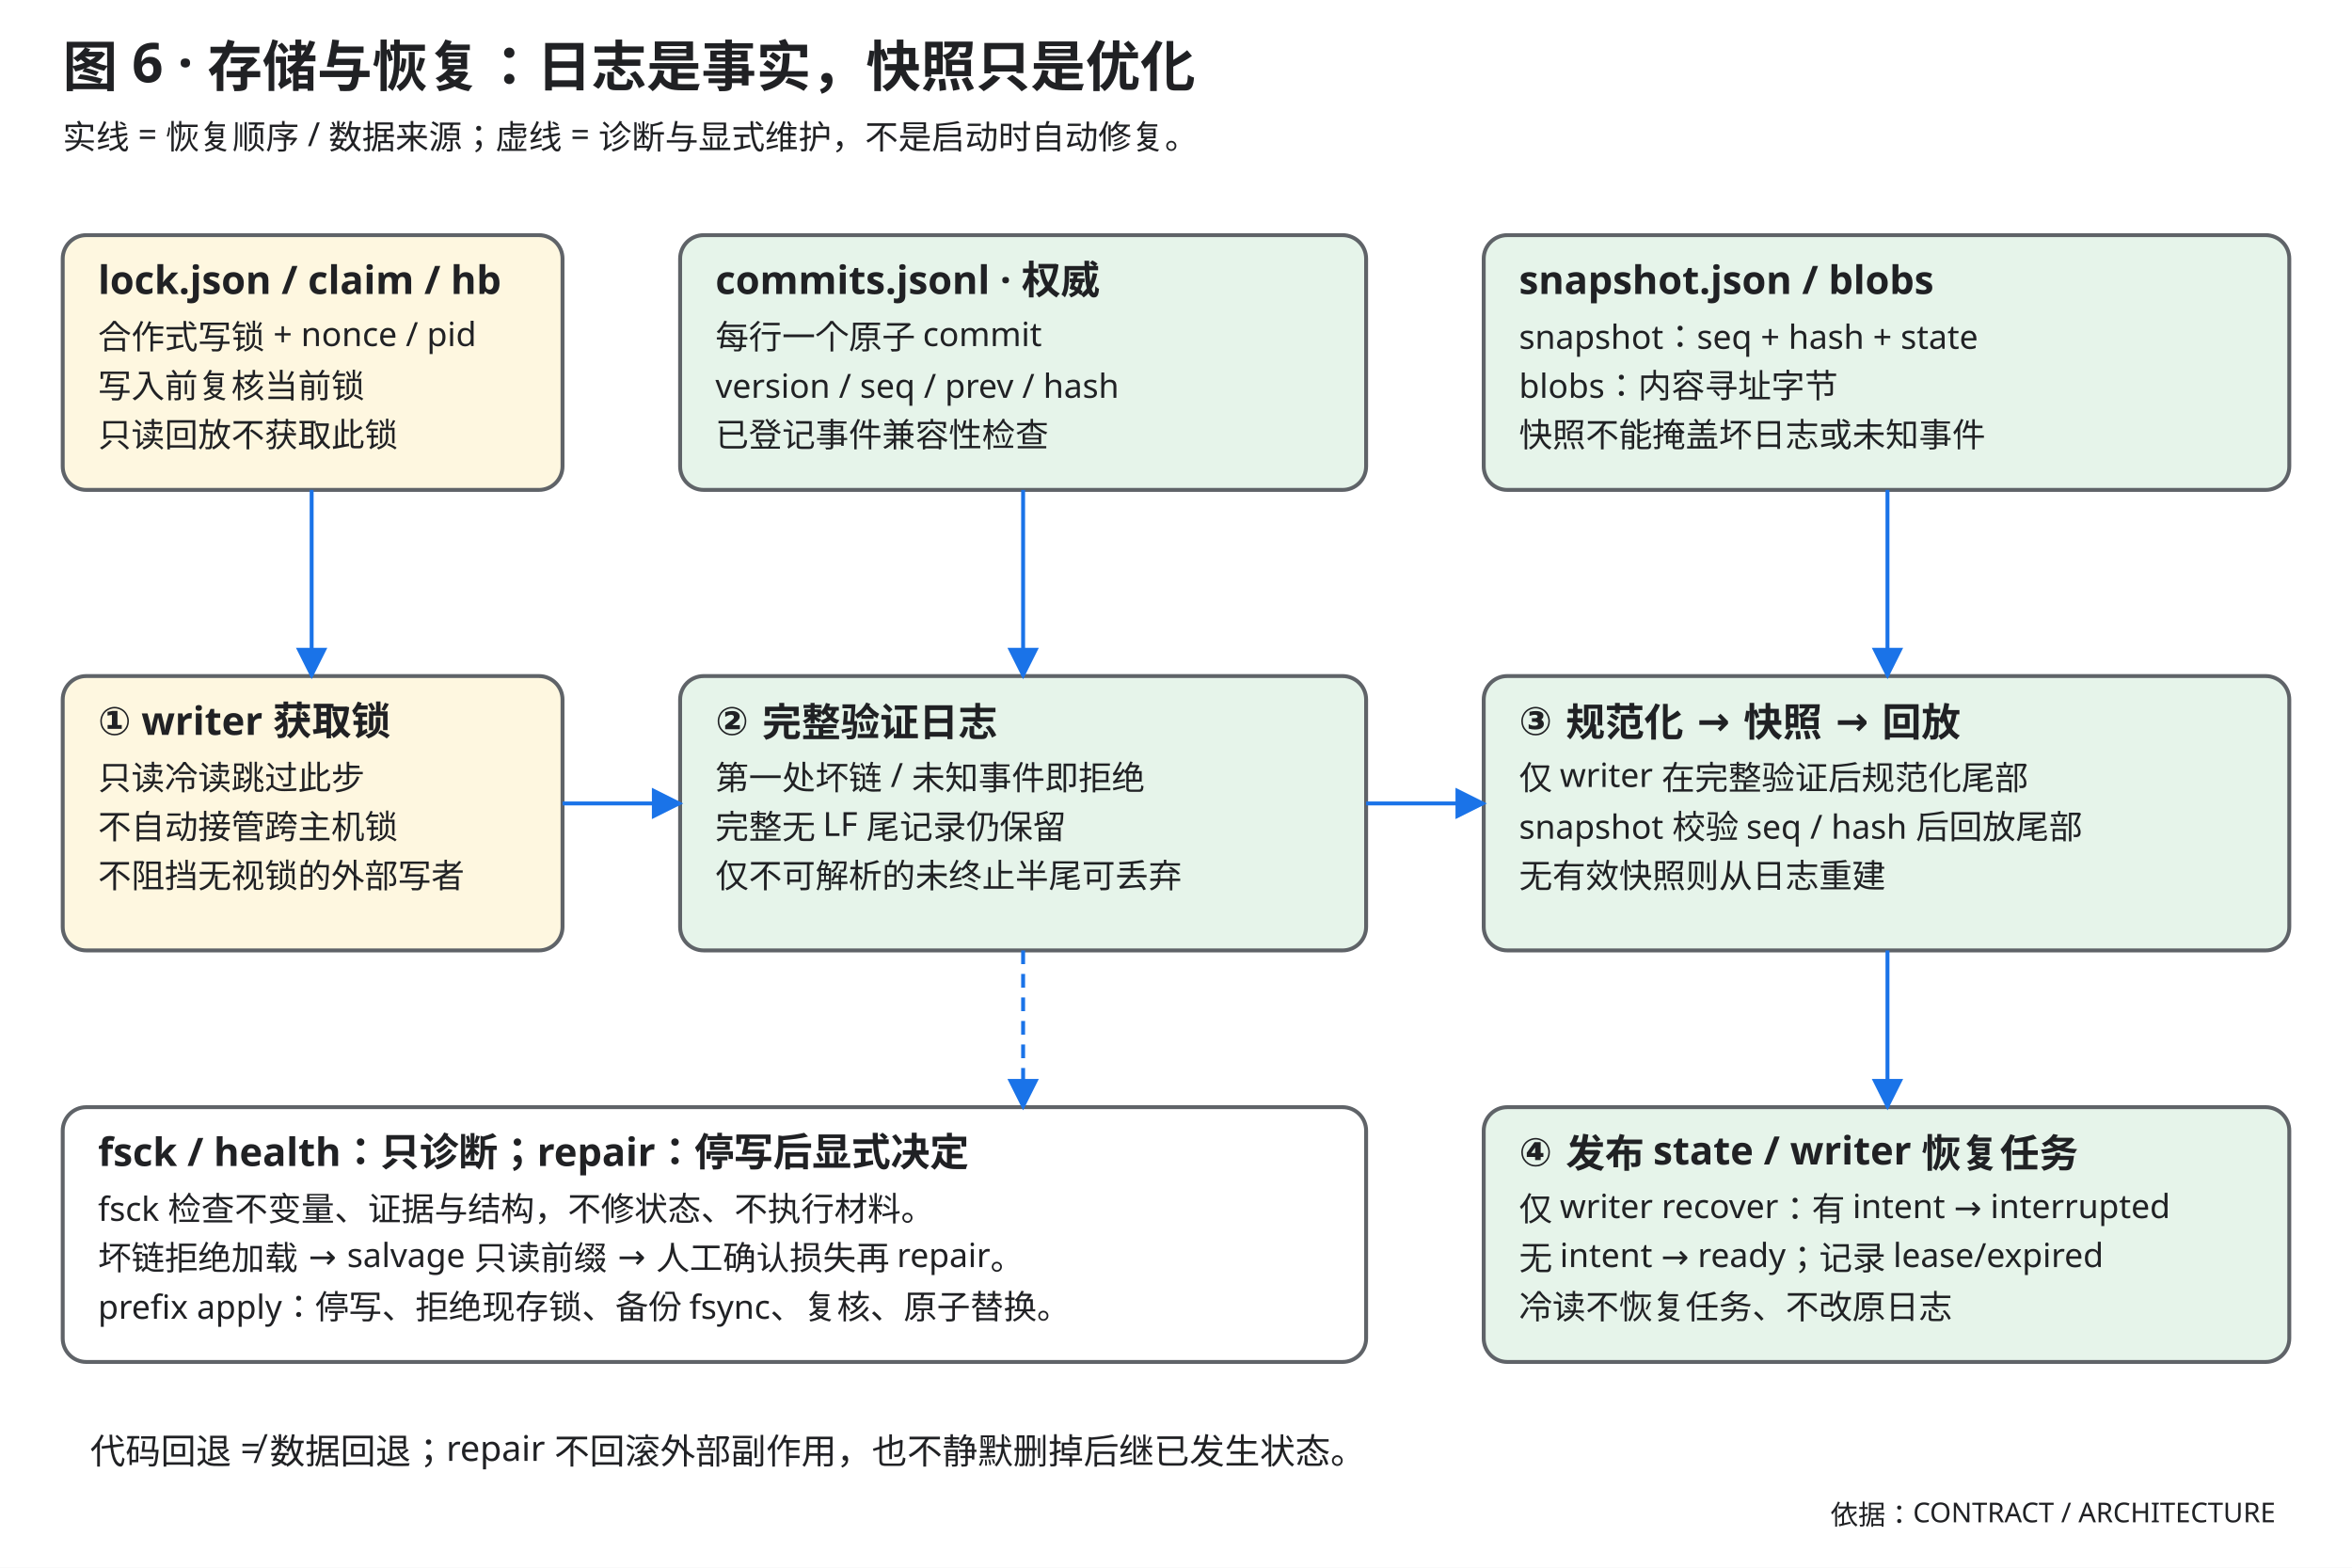
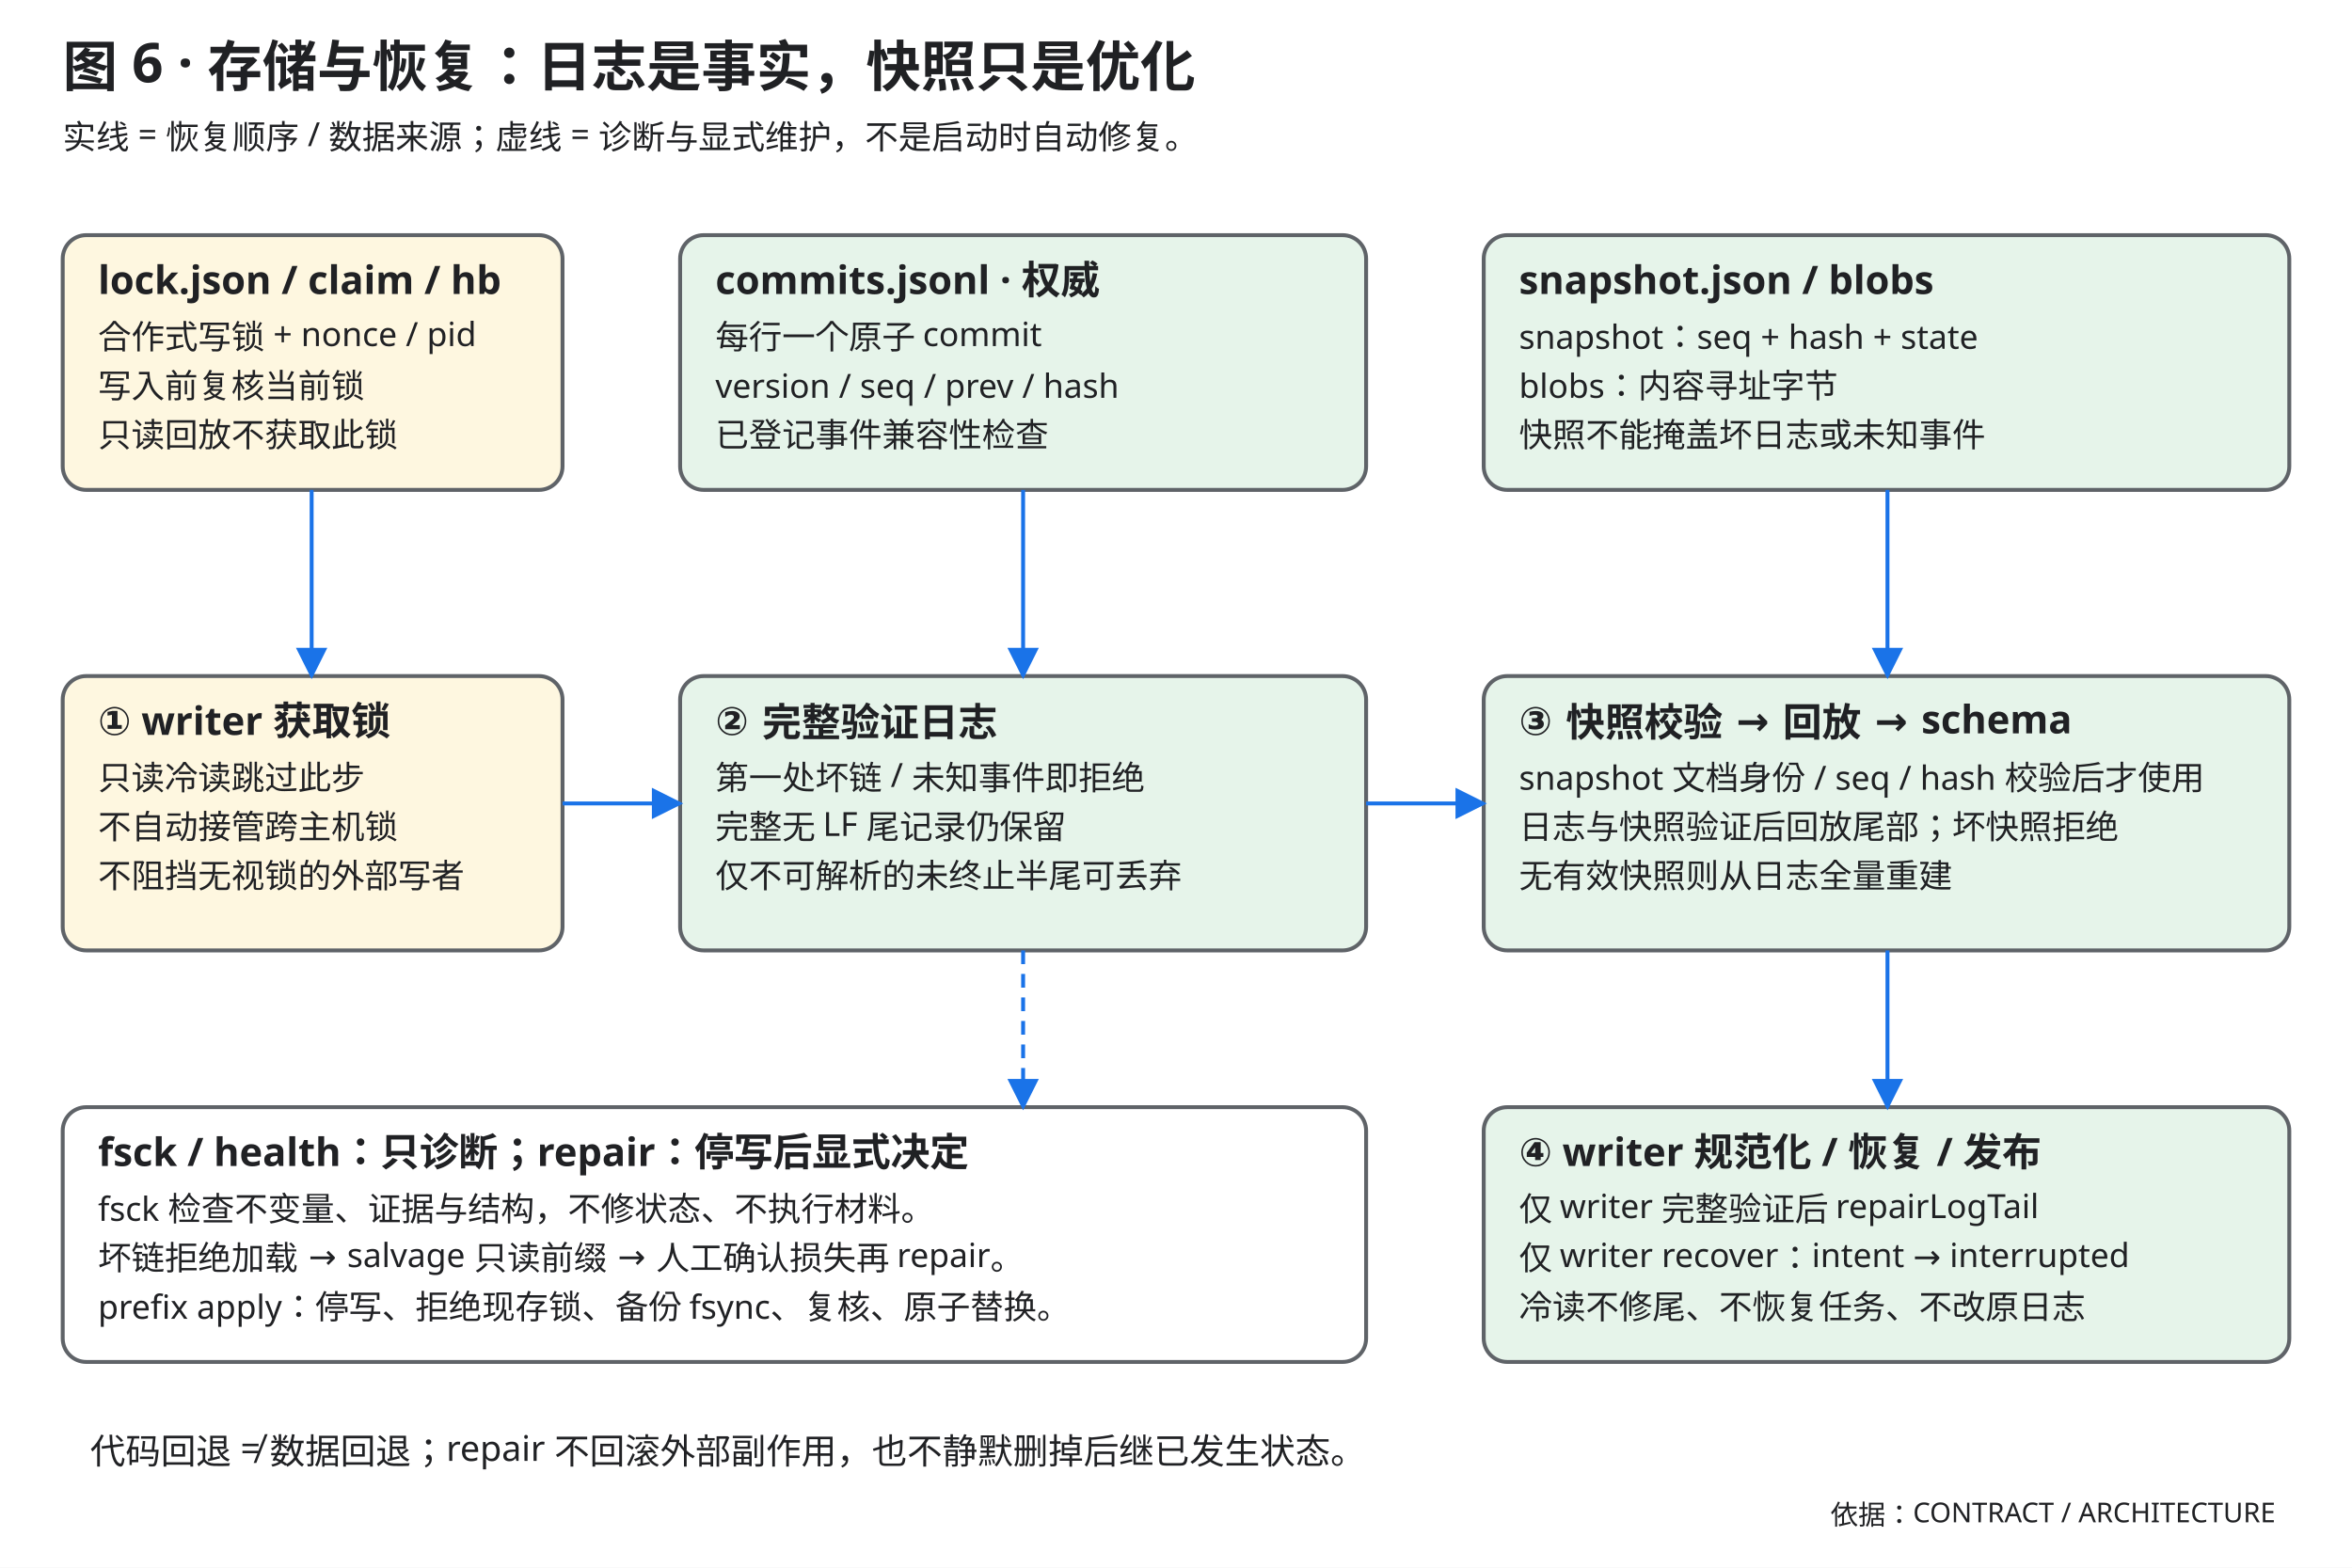
<svg xmlns="http://www.w3.org/2000/svg" width="1200" height="800" viewBox="0 0 1200 800" role="img" aria-label="store-recovery">
  <defs>
    <marker id="arrow" viewBox="0 0 10 10" refX="9" refY="5" markerWidth="8" markerHeight="8" orient="auto-start-reverse">
      <path d="M 0 0 L 10 5 L 0 10 z" fill="#1A73E8" />
    </marker>
  </defs>
  <rect width="1200" height="800" fill="white" />
  <g font-family="Microsoft YaHei, Noto Sans SC, Segoe UI, sans-serif" fill="#202124">
    <text x="32" y="44" font-size="28" font-weight="700">图 6 · 存储与恢复：日志是事实，快照只是优化</text>
    <text x="32" y="76" font-size="17">实线 = 恢复顺序 / 数据来源；虚线 = 诊断与显式维护，不是启动时自动修复。</text>
    <rect x="32" y="120" width="255" height="130" rx="12" fill="#FEF7E0" stroke="#5F6368" stroke-width="2" />
    <text x="50" y="150" font-size="20" font-weight="700">lock.json / claim / hb</text>
    <text x="50" y="178" font-size="17">合作式写锁 + nonce / pid</text>
    <text x="50" y="203" font-size="17">写入前复核当前锁</text>
    <text x="50" y="228" font-size="17">只读回放不获取此锁</text>
    <rect x="347" y="120" width="350" height="130" rx="12" fill="#E6F4EA" stroke="#5F6368" stroke-width="2" />
    <text x="365" y="150" font-size="20" font-weight="700">commits.jsonl · 权威</text>
    <text x="365" y="178" font-size="17">每行一个原子 commit</text>
    <text x="365" y="203" font-size="17">version / seq / prev / hash</text>
    <text x="365" y="228" font-size="17">已登记事件兼容性检查</text>
    <rect x="757" y="120" width="411" height="130" rx="12" fill="#E6F4EA" stroke="#5F6368" stroke-width="2" />
    <text x="775" y="150" font-size="20" font-weight="700">snapshot.json / blobs</text>
    <text x="775" y="178" font-size="17">snapshot：seq + hash + state</text>
    <text x="775" y="203" font-size="17">blobs：内容寻址字节</text>
    <text x="775" y="228" font-size="17">快照不能掩盖坏日志或未知事件</text>
    <rect x="32" y="345" width="255" height="140" rx="12" fill="#FEF7E0" stroke="#5F6368" stroke-width="2" />
    <text x="50" y="375" font-size="20" font-weight="700">① writer 获取锁</text>
    <text x="50" y="403" font-size="17">只读冷读跳过此步</text>
    <text x="50" y="428" font-size="17">不自动接管跨主机锁</text>
    <text x="50" y="453" font-size="17">不阻挡无视锁的外部写者</text>
    <rect x="347" y="345" width="350" height="140" rx="12" fill="#E6F4EA" stroke="#5F6368" stroke-width="2" />
    <text x="365" y="375" font-size="20" font-weight="700">② 完整验证日志</text>
    <text x="365" y="403" font-size="17">第一处坏链 / 未知事件即拒绝</text>
    <text x="365" y="428" font-size="17">完整无 LF 尾记录仍保留</text>
    <text x="365" y="453" font-size="17">仅不可解析的未终止半尾可丢弃</text>
    <rect x="757" y="345" width="411" height="140" rx="12" fill="#E6F4EA" stroke="#5F6368" stroke-width="2" />
-     <text x="775" y="375" font-size="20" font-weight="700">③ 规范化 → 快照 → 回放</text>
-     <text x="775" y="403" font-size="17">仅 writer 在完整验证后规范化尾部</text>
-     <text x="775" y="428" font-size="17">snapshot 校验 seq / hash 后回放尾部</text>
-     <text x="775" y="453" font-size="17">无有效快照则从日志重建</text>
+     <text x="775" y="375" font-size="20" font-weight="700">③ 快照校验 → 回放 → schema</text>
+     <text x="775" y="403" font-size="17">snapshot 文档身份 / seq / hash 校验后才使用</text>
+     <text x="775" y="428" font-size="17">日志与快照验证后回放尾部；坏快照拒绝</text>
+     <text x="775" y="453" font-size="17">无有效快照则从日志全量重建</text>
    <path d="M 159 250 V 345" fill="none" stroke="#1A73E8" stroke-width="2" marker-end="url(#arrow)" />
    <path d="M 287 410 H 347" fill="none" stroke="#1A73E8" stroke-width="2" marker-end="url(#arrow)" />
    <path d="M 522 250 V 345" fill="none" stroke="#1A73E8" stroke-width="2" marker-end="url(#arrow)" />
    <path d="M 697 410 H 757" fill="none" stroke="#1A73E8" stroke-width="2" marker-end="url(#arrow)" />
    <path d="M 963 250 V 345" fill="none" stroke="#1A73E8" stroke-width="2" marker-end="url(#arrow)" />
    <rect x="757" y="565" width="411" height="130" rx="12" fill="#E6F4EA" stroke="#5F6368" stroke-width="2" />
-     <text x="775" y="595" font-size="20" font-weight="700">④ 发布 state / writer 恢复任务</text>
-     <text x="775" y="623" font-size="17">仅 writer recover：有 intent → interrupted</text>
-     <text x="775" y="648" font-size="17">无 intent → ready；记录 lease/expired</text>
-     <text x="775" y="673" font-size="17">冷读不恢复任务、不改原日志</text>
+     <text x="775" y="595" font-size="20" font-weight="700">④ writer 规范化 / 恢复 / 发布</text>
+     <text x="775" y="623" font-size="17">仅 writer 完整验证后 repairLogTail</text>
+     <text x="775" y="648" font-size="17">仅 writer recover：intent → interrupted</text>
+     <text x="775" y="673" font-size="17">冷读不修尾、不恢复任务、不改原日志</text>
    <path d="M 963 485 V 565" fill="none" stroke="#1A73E8" stroke-width="2" marker-end="url(#arrow)" />
    <rect x="32" y="565" width="665" height="130" rx="12" fill="white" stroke="#5F6368" stroke-width="2" />
    <text x="50" y="595" font-size="20" font-weight="700">fsck / health：只诊断；repair：停写后显式决定</text>
    <text x="50" y="623" font-size="17">fsck 检查不变量、证据与结构，不修状态、不执行材料。</text>
    <text x="50" y="648" font-size="17">坏链拒绝加载 → salvage 只读前缀 → 人工确认损失再 repair。</text>
    <text x="50" y="673" font-size="17">prefix apply：停写、拒绝现存锁、备份 fsync、复核、原子替换。</text>
    <path d="M 522 485 V 565" fill="none" stroke="#1A73E8" stroke-width="2" stroke-dasharray="7 5" marker-end="url(#arrow)" />
    <text x="46" y="747" font-size="18">代码回退 ≠ 数据回退；repair 不回滚外部副作用，也不静默删掉后继已发生状态。</text>
    <text x="934" y="778" font-size="14">依据：CONTRACT / ARCHITECTURE</text>
  </g>
</svg>
